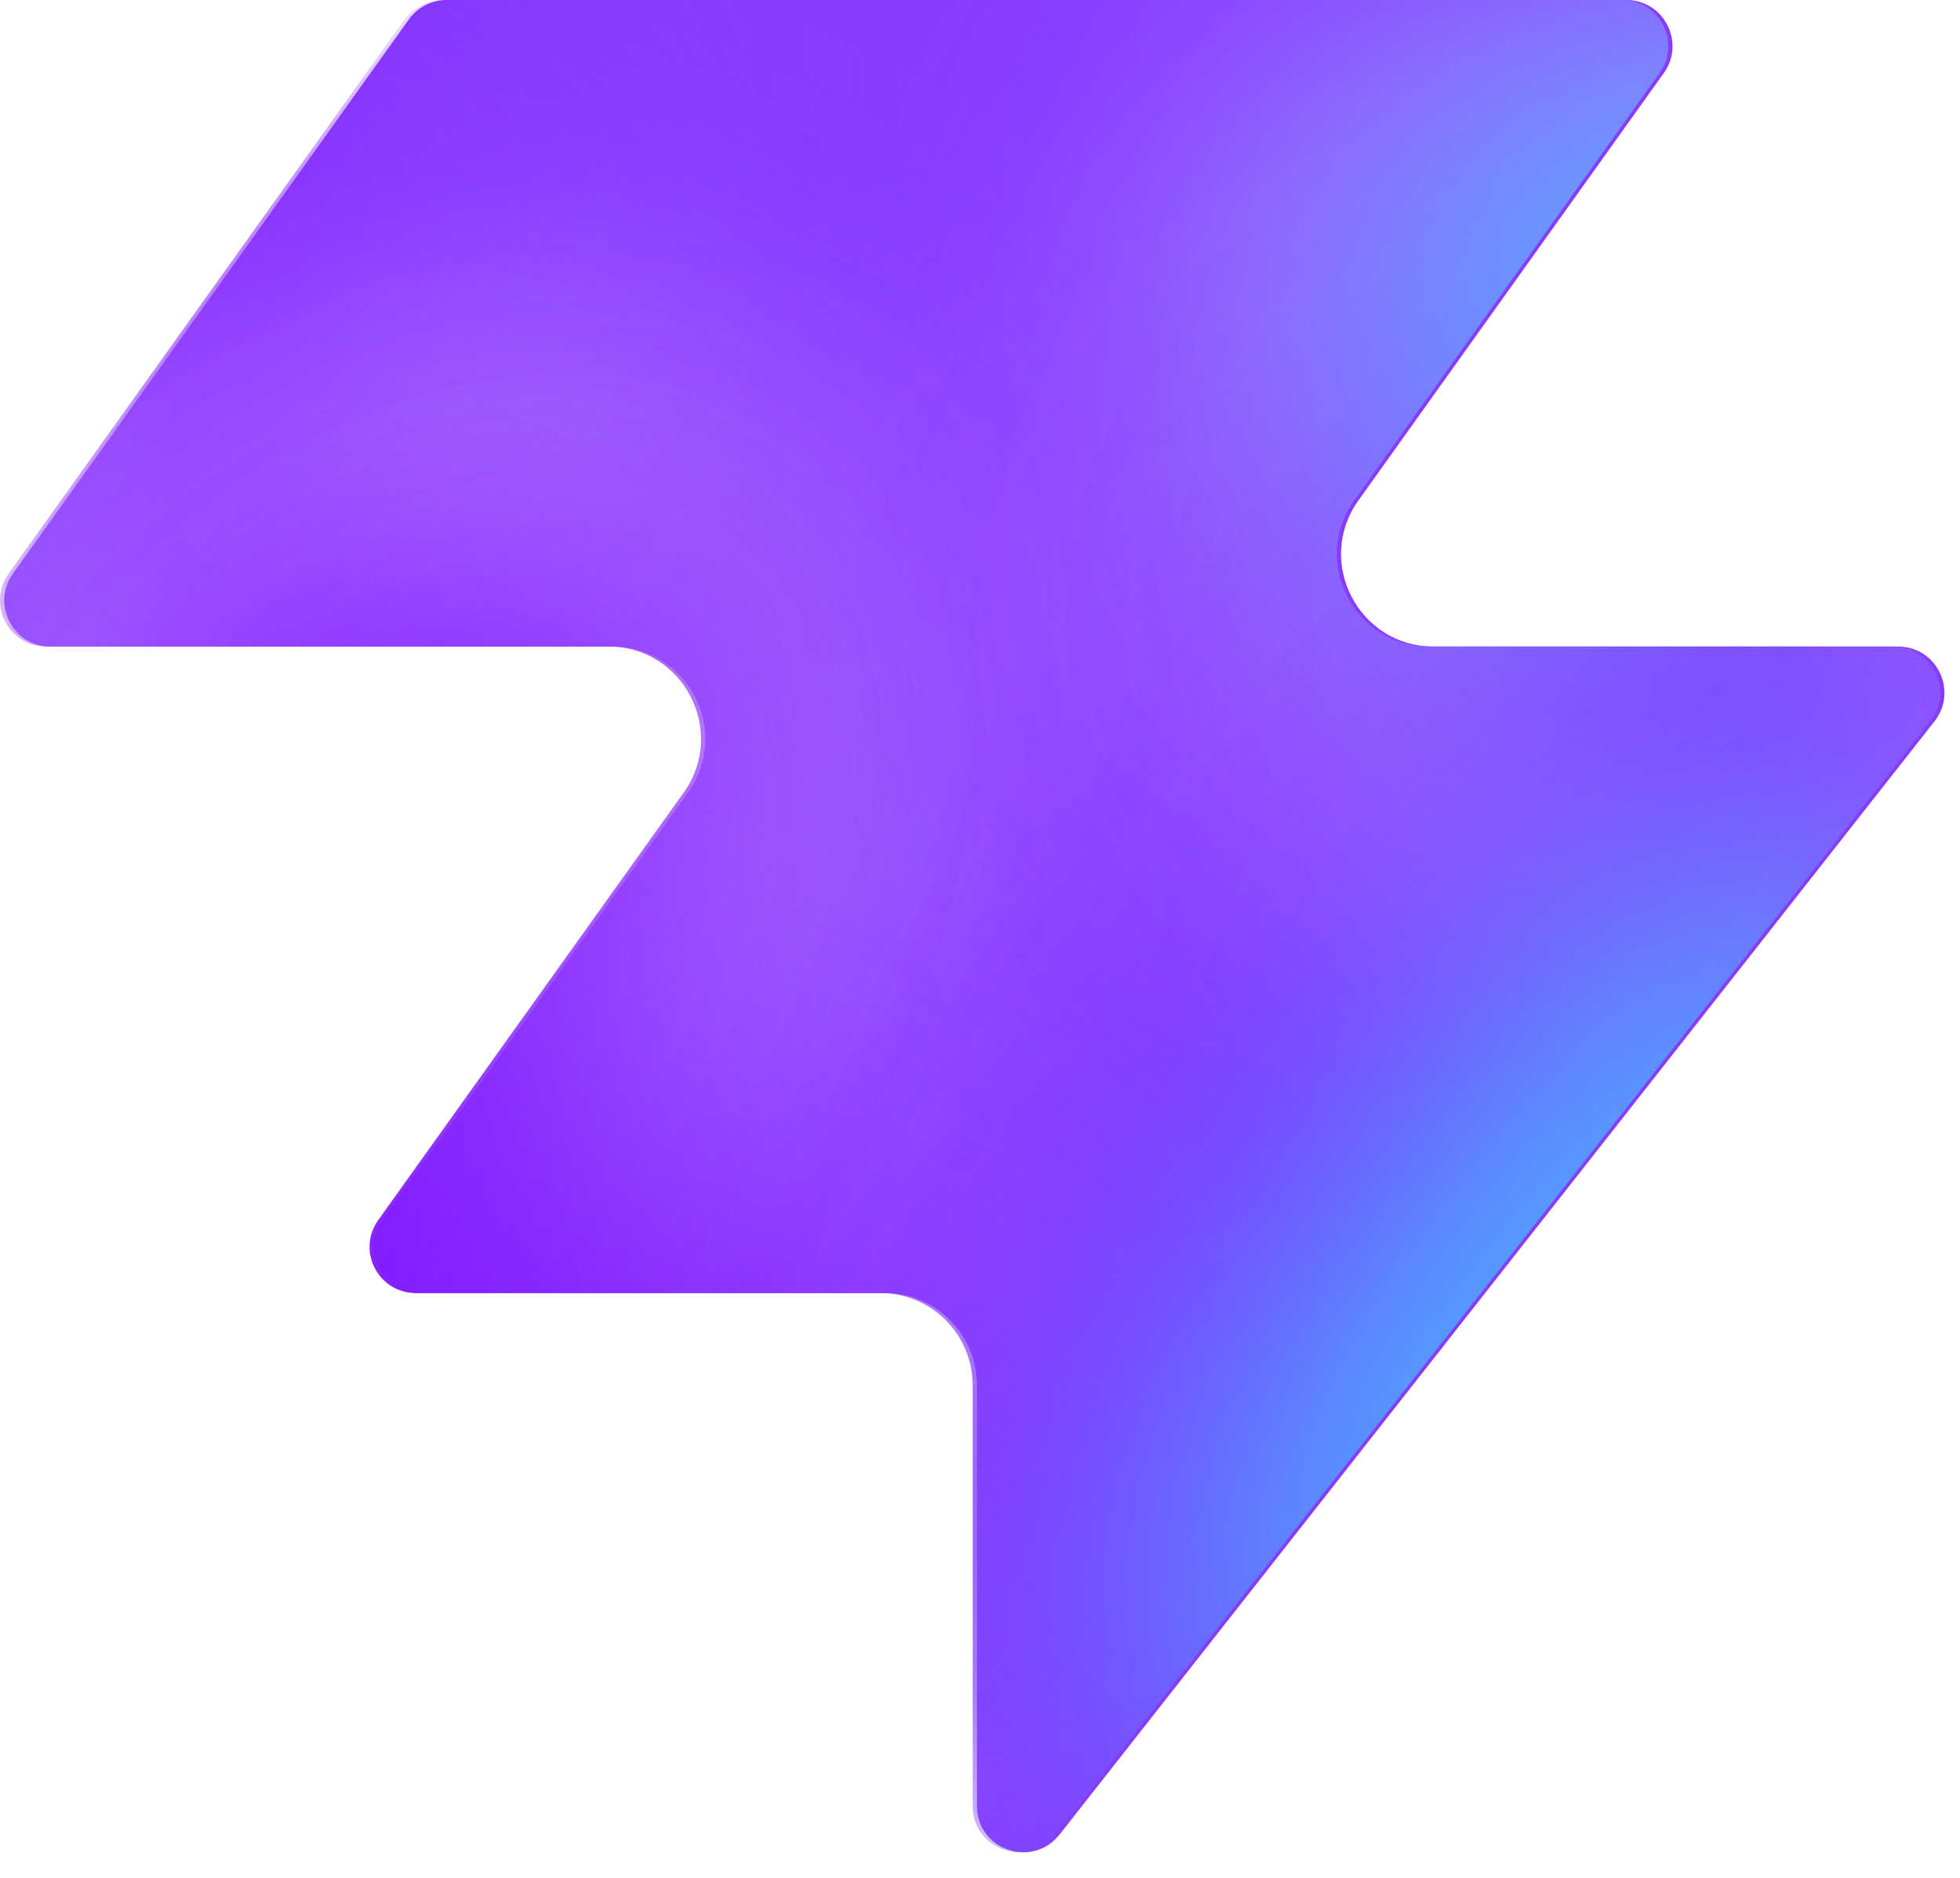
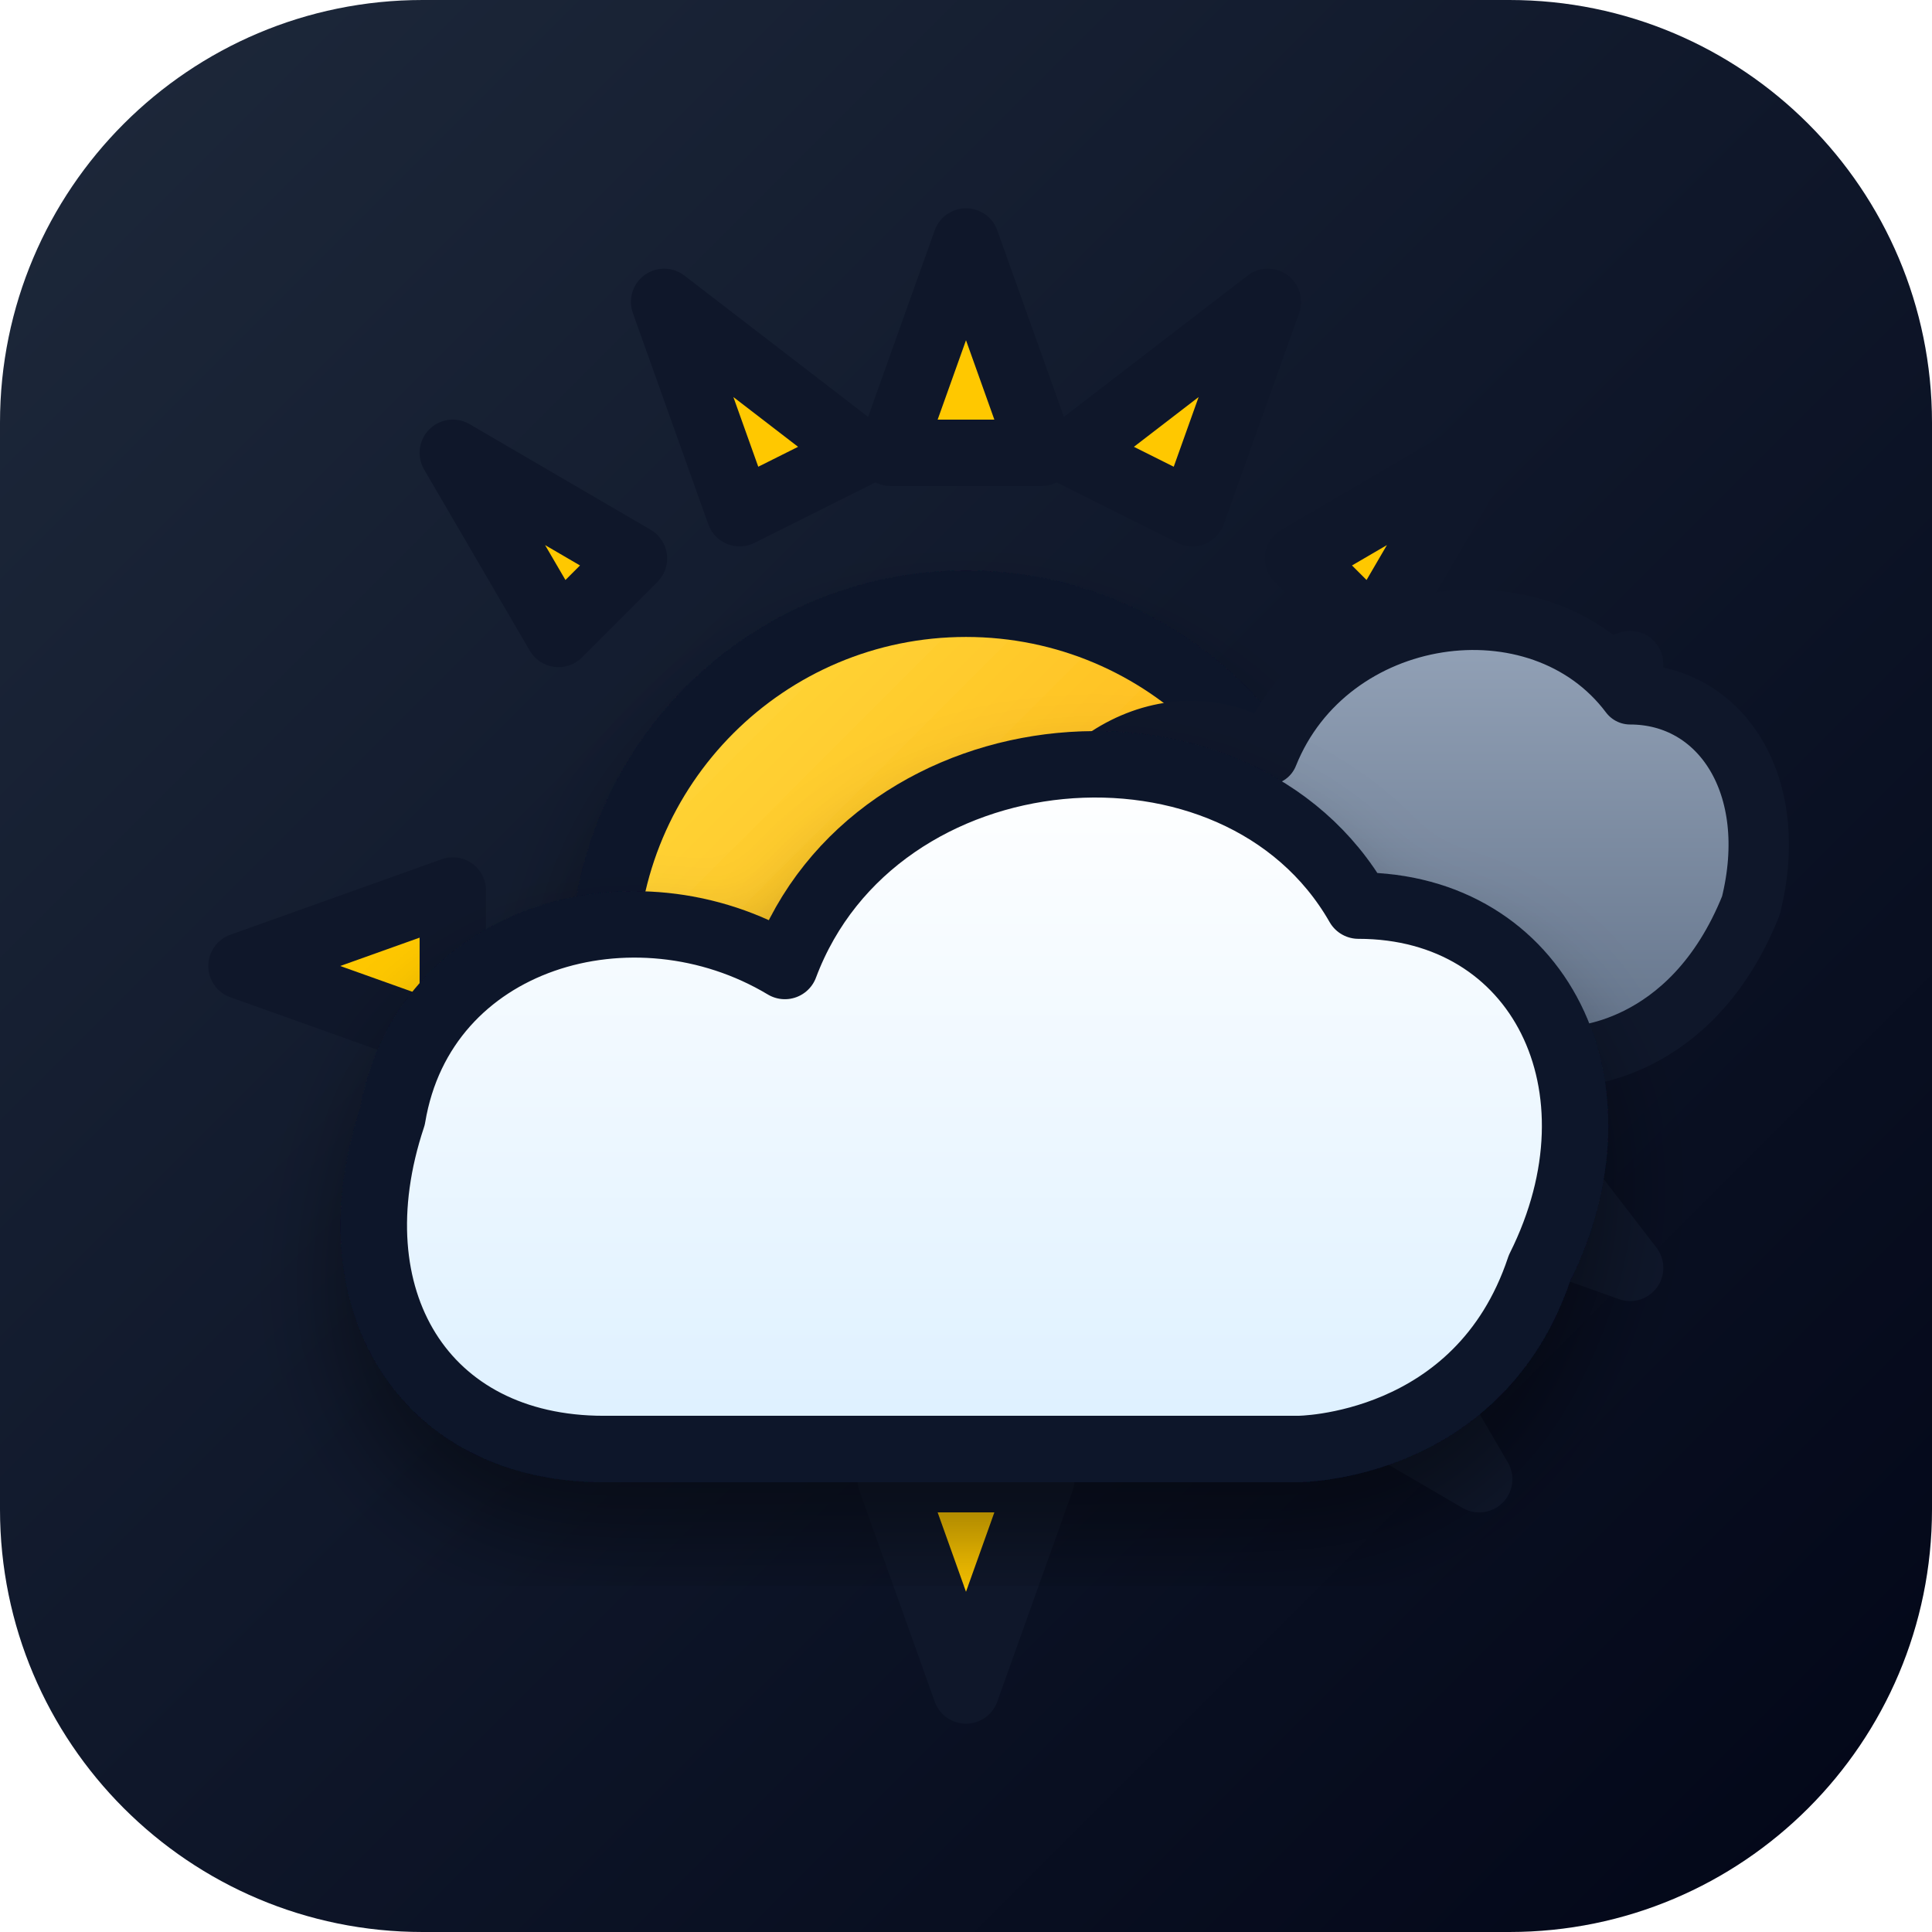
- <svg xmlns="http://www.w3.org/2000/svg" width="48" height="46" fill="none" viewBox="0 0 48 46">
-   <path fill="#863bff" d="M25.946 44.938c-.664.845-2.021.375-2.021-.698V33.937a2.26 2.26 0 0 0-2.262-2.262H10.287c-.92 0-1.456-1.04-.92-1.788l7.48-10.471c1.07-1.497 0-3.578-1.842-3.578H1.237c-.92 0-1.456-1.04-.92-1.788L10.013.474c.214-.297.556-.474.92-.474h28.894c.92 0 1.456 1.04.92 1.788l-7.48 10.471c-1.07 1.498 0 3.579 1.842 3.579h11.377c.943 0 1.473 1.088.89 1.83L25.947 44.94z" style="fill:#863bff;fill:color(display-p3 .525 .23 1);fill-opacity:1" />
-   <mask id="a" width="48" height="46" x="0" y="0" maskUnits="userSpaceOnUse" style="mask-type:alpha">
-     <path fill="#000" d="M25.842 44.938c-.664.844-2.021.375-2.021-.698V33.937a2.26 2.26 0 0 0-2.262-2.262H10.183c-.92 0-1.456-1.04-.92-1.788l7.48-10.471c1.07-1.498 0-3.579-1.842-3.579H1.133c-.92 0-1.456-1.04-.92-1.787L9.91.473c.214-.297.556-.474.92-.474h28.894c.92 0 1.456 1.04.92 1.788l-7.48 10.471c-1.07 1.498 0 3.578 1.842 3.578h11.377c.943 0 1.473 1.088.89 1.832L25.843 44.94z" style="fill:#000;fill-opacity:1" />
-   </mask>
-   <g mask="url(#a)">
-     <g filter="url(#b)">
-       <ellipse cx="5.508" cy="14.704" fill="#ede6ff" rx="5.508" ry="14.704" style="fill:#ede6ff;fill:color(display-p3 .927 .903 1);fill-opacity:1" transform="matrix(.00324 1 1 -.00324 -4.47 31.516)" />
-     </g>
-     <g filter="url(#c)">
-       <ellipse cx="10.399" cy="29.851" fill="#ede6ff" rx="10.399" ry="29.851" style="fill:#ede6ff;fill:color(display-p3 .927 .903 1);fill-opacity:1" transform="matrix(.00324 1 1 -.00324 -39.328 7.883)" />
-     </g>
-     <g filter="url(#d)">
-       <ellipse cx="5.508" cy="30.487" fill="#7e14ff" rx="5.508" ry="30.487" style="fill:#7e14ff;fill:color(display-p3 .492 .077 1);fill-opacity:1" transform="rotate(89.814 -25.913 -14.639)scale(1 -1)" />
-     </g>
-     <g filter="url(#e)">
-       <ellipse cx="5.508" cy="30.599" fill="#7e14ff" rx="5.508" ry="30.599" style="fill:#7e14ff;fill:color(display-p3 .492 .077 1);fill-opacity:1" transform="rotate(89.814 -32.644 -3.334)scale(1 -1)" />
-     </g>
-     <g filter="url(#f)">
-       <ellipse cx="5.508" cy="30.599" fill="#7e14ff" rx="5.508" ry="30.599" style="fill:#7e14ff;fill:color(display-p3 .492 .077 1);fill-opacity:1" transform="matrix(.00324 1 1 -.00324 -34.34 30.47)" />
-     </g>
-     <g filter="url(#g)">
-       <ellipse cx="14.072" cy="22.078" fill="#ede6ff" rx="14.072" ry="22.078" style="fill:#ede6ff;fill:color(display-p3 .927 .903 1);fill-opacity:1" transform="rotate(93.35 24.506 48.493)scale(-1 1)" />
-     </g>
-     <g filter="url(#h)">
-       <ellipse cx="3.47" cy="21.501" fill="#7e14ff" rx="3.47" ry="21.501" style="fill:#7e14ff;fill:color(display-p3 .492 .077 1);fill-opacity:1" transform="rotate(89.009 28.708 47.59)scale(-1 1)" />
-     </g>
-     <g filter="url(#i)">
-       <ellipse cx="3.47" cy="21.501" fill="#7e14ff" rx="3.47" ry="21.501" style="fill:#7e14ff;fill:color(display-p3 .492 .077 1);fill-opacity:1" transform="rotate(89.009 28.708 47.59)scale(-1 1)" />
-     </g>
-     <g filter="url(#j)">
-       <ellipse cx=".387" cy="8.972" fill="#7e14ff" rx="4.407" ry="29.108" style="fill:#7e14ff;fill:color(display-p3 .492 .077 1);fill-opacity:1" transform="rotate(39.51 .387 8.972)" />
-     </g>
-     <g filter="url(#k)">
-       <ellipse cx="47.523" cy="-6.092" fill="#7e14ff" rx="4.407" ry="29.108" style="fill:#7e14ff;fill:color(display-p3 .492 .077 1);fill-opacity:1" transform="rotate(37.892 47.523 -6.092)" />
-     </g>
-     <g filter="url(#l)">
-       <ellipse cx="41.412" cy="6.333" fill="#47bfff" rx="5.971" ry="9.665" style="fill:#47bfff;fill:color(display-p3 .28 .748 1);fill-opacity:1" transform="rotate(37.892 41.412 6.333)" />
-     </g>
-     <g filter="url(#m)">
-       <ellipse cx="-1.879" cy="38.332" fill="#7e14ff" rx="4.407" ry="29.108" style="fill:#7e14ff;fill:color(display-p3 .492 .077 1);fill-opacity:1" transform="rotate(37.892 -1.88 38.332)" />
-     </g>
-     <g filter="url(#n)">
-       <ellipse cx="-1.879" cy="38.332" fill="#7e14ff" rx="4.407" ry="29.108" style="fill:#7e14ff;fill:color(display-p3 .492 .077 1);fill-opacity:1" transform="rotate(37.892 -1.88 38.332)" />
-     </g>
-     <g filter="url(#o)">
-       <ellipse cx="35.651" cy="29.907" fill="#7e14ff" rx="4.407" ry="29.108" style="fill:#7e14ff;fill:color(display-p3 .492 .077 1);fill-opacity:1" transform="rotate(37.892 35.651 29.907)" />
-     </g>
-     <g filter="url(#p)">
-       <ellipse cx="38.418" cy="32.4" fill="#47bfff" rx="5.971" ry="15.297" style="fill:#47bfff;fill:color(display-p3 .28 .748 1);fill-opacity:1" transform="rotate(37.892 38.418 32.4)" />
-     </g>
-   </g>
+ <svg xmlns="http://www.w3.org/2000/svg" viewBox="0 0 64 64" width="100%" height="100%">
  <defs>
-     <filter id="b" width="60.045" height="41.654" x="-19.77" y="16.149" color-interpolation-filters="sRGB" filterUnits="userSpaceOnUse">
-       <feFlood flood-opacity="0" result="BackgroundImageFix" />
-       <feBlend in="SourceGraphic" in2="BackgroundImageFix" result="shape" />
-       <feGaussianBlur result="effect1_foregroundBlur_2002_17158" stdDeviation="7.659" />
-     </filter>
-     <filter id="c" width="90.34" height="51.437" x="-54.613" y="-7.533" color-interpolation-filters="sRGB" filterUnits="userSpaceOnUse">
-       <feFlood flood-opacity="0" result="BackgroundImageFix" />
-       <feBlend in="SourceGraphic" in2="BackgroundImageFix" result="shape" />
-       <feGaussianBlur result="effect1_foregroundBlur_2002_17158" stdDeviation="7.659" />
-     </filter>
-     <filter id="d" width="79.355" height="29.4" x="-49.64" y="2.03" color-interpolation-filters="sRGB" filterUnits="userSpaceOnUse">
-       <feFlood flood-opacity="0" result="BackgroundImageFix" />
-       <feBlend in="SourceGraphic" in2="BackgroundImageFix" result="shape" />
-       <feGaussianBlur result="effect1_foregroundBlur_2002_17158" stdDeviation="4.596" />
-     </filter>
-     <filter id="e" width="79.579" height="29.4" x="-45.045" y="20.029" color-interpolation-filters="sRGB" filterUnits="userSpaceOnUse">
-       <feFlood flood-opacity="0" result="BackgroundImageFix" />
-       <feBlend in="SourceGraphic" in2="BackgroundImageFix" result="shape" />
-       <feGaussianBlur result="effect1_foregroundBlur_2002_17158" stdDeviation="4.596" />
-     </filter>
-     <filter id="f" width="79.579" height="29.4" x="-43.513" y="21.178" color-interpolation-filters="sRGB" filterUnits="userSpaceOnUse">
-       <feFlood flood-opacity="0" result="BackgroundImageFix" />
-       <feBlend in="SourceGraphic" in2="BackgroundImageFix" result="shape" />
-       <feGaussianBlur result="effect1_foregroundBlur_2002_17158" stdDeviation="4.596" />
-     </filter>
-     <filter id="g" width="74.749" height="58.852" x="15.756" y="-17.901" color-interpolation-filters="sRGB" filterUnits="userSpaceOnUse">
-       <feFlood flood-opacity="0" result="BackgroundImageFix" />
-       <feBlend in="SourceGraphic" in2="BackgroundImageFix" result="shape" />
-       <feGaussianBlur result="effect1_foregroundBlur_2002_17158" stdDeviation="7.659" />
-     </filter>
-     <filter id="h" width="61.377" height="25.362" x="23.548" y="2.284" color-interpolation-filters="sRGB" filterUnits="userSpaceOnUse">
-       <feFlood flood-opacity="0" result="BackgroundImageFix" />
-       <feBlend in="SourceGraphic" in2="BackgroundImageFix" result="shape" />
-       <feGaussianBlur result="effect1_foregroundBlur_2002_17158" stdDeviation="4.596" />
-     </filter>
-     <filter id="i" width="61.377" height="25.362" x="23.548" y="2.284" color-interpolation-filters="sRGB" filterUnits="userSpaceOnUse">
-       <feFlood flood-opacity="0" result="BackgroundImageFix" />
-       <feBlend in="SourceGraphic" in2="BackgroundImageFix" result="shape" />
-       <feGaussianBlur result="effect1_foregroundBlur_2002_17158" stdDeviation="4.596" />
-     </filter>
-     <filter id="j" width="56.045" height="63.649" x="-27.636" y="-22.853" color-interpolation-filters="sRGB" filterUnits="userSpaceOnUse">
-       <feFlood flood-opacity="0" result="BackgroundImageFix" />
-       <feBlend in="SourceGraphic" in2="BackgroundImageFix" result="shape" />
-       <feGaussianBlur result="effect1_foregroundBlur_2002_17158" stdDeviation="4.596" />
-     </filter>
-     <filter id="k" width="54.814" height="64.646" x="20.116" y="-38.415" color-interpolation-filters="sRGB" filterUnits="userSpaceOnUse">
-       <feFlood flood-opacity="0" result="BackgroundImageFix" />
-       <feBlend in="SourceGraphic" in2="BackgroundImageFix" result="shape" />
-       <feGaussianBlur result="effect1_foregroundBlur_2002_17158" stdDeviation="4.596" />
-     </filter>
-     <filter id="l" width="33.541" height="35.313" x="24.641" y="-11.323" color-interpolation-filters="sRGB" filterUnits="userSpaceOnUse">
-       <feFlood flood-opacity="0" result="BackgroundImageFix" />
-       <feBlend in="SourceGraphic" in2="BackgroundImageFix" result="shape" />
-       <feGaussianBlur result="effect1_foregroundBlur_2002_17158" stdDeviation="4.596" />
-     </filter>
-     <filter id="m" width="54.814" height="64.646" x="-29.286" y="6.009" color-interpolation-filters="sRGB" filterUnits="userSpaceOnUse">
-       <feFlood flood-opacity="0" result="BackgroundImageFix" />
-       <feBlend in="SourceGraphic" in2="BackgroundImageFix" result="shape" />
-       <feGaussianBlur result="effect1_foregroundBlur_2002_17158" stdDeviation="4.596" />
-     </filter>
-     <filter id="n" width="54.814" height="64.646" x="-29.286" y="6.009" color-interpolation-filters="sRGB" filterUnits="userSpaceOnUse">
-       <feFlood flood-opacity="0" result="BackgroundImageFix" />
-       <feBlend in="SourceGraphic" in2="BackgroundImageFix" result="shape" />
-       <feGaussianBlur result="effect1_foregroundBlur_2002_17158" stdDeviation="4.596" />
-     </filter>
-     <filter id="o" width="54.814" height="64.646" x="8.244" y="-2.416" color-interpolation-filters="sRGB" filterUnits="userSpaceOnUse">
-       <feFlood flood-opacity="0" result="BackgroundImageFix" />
-       <feBlend in="SourceGraphic" in2="BackgroundImageFix" result="shape" />
-       <feGaussianBlur result="effect1_foregroundBlur_2002_17158" stdDeviation="4.596" />
-     </filter>
-     <filter id="p" width="39.409" height="43.623" x="18.713" y="10.588" color-interpolation-filters="sRGB" filterUnits="userSpaceOnUse">
-       <feFlood flood-opacity="0" result="BackgroundImageFix" />
-       <feBlend in="SourceGraphic" in2="BackgroundImageFix" result="shape" />
-       <feGaussianBlur result="effect1_foregroundBlur_2002_17158" stdDeviation="4.596" />
+     <linearGradient id="darkBgGrad" x1="0%" y1="0%" x2="100%" y2="100%">
+       <stop offset="0%" stop-color="#1e293b" />
+       <stop offset="50%" stop-color="#0f172a" />
+       <stop offset="100%" stop-color="#020617" />
+     </linearGradient>
+     <linearGradient id="sunGrad" x1="0%" y1="0%" x2="100%" y2="100%">
+       <stop offset="0%" stop-color="#FFDE40" />
+       <stop offset="100%" stop-color="#FF9E00" />
+     </linearGradient>
+     <linearGradient id="frontCloudGrad" x1="0%" y1="0%" x2="0%" y2="100%">
+       <stop offset="0%" stop-color="#FFFFFF" />
+       <stop offset="100%" stop-color="#DDF0FF" />
+     </linearGradient>
+     <linearGradient id="backCloudGrad" x1="0%" y1="0%" x2="0%" y2="100%">
+       <stop offset="0%" stop-color="#94A3B8" />
+       <stop offset="100%" stop-color="#64748B" />
+     </linearGradient>
+     <filter id="shadow" x="-20%" y="-20%" width="140%" height="140%">
+       <feDropShadow dx="0" dy="2" stdDeviation="1.5" flood-color="#000000" flood-opacity="0.4" />
    </filter>
  </defs>
+   <rect width="64" height="64" rx="14" fill="url(#darkBgGrad)" />
+   <g stroke="#0F172A" stroke-width="2.2" stroke-linecap="round" stroke-linejoin="round">
+     <polygon points="32,8 29.5,15 34.5,15" fill="#FFC800" />
+     <polygon points="32,56 29.5,49 34.5,49" fill="#FFC800" />
+     <polygon points="8,32 15,29.5 15,34.5" fill="#FFC800" />
+     <polygon points="56,32 49,29.5 49,34.5" fill="#FFC800" />
+     <polygon points="15,15 21,18.5 18.5,21" fill="#FFC800" />
+     <polygon points="49,15 43,18.5 45.5,21" fill="#FFC800" />
+     <polygon points="15,49 21,45.5 18.5,43" fill="#FFC800" />
+     <polygon points="49,49 43,45.5 45.5,43" fill="#FFC800" />
+     <polygon points="22,10 24.5,17 28.5,15" fill="#FFC800" />
+     <polygon points="42,10 39.5,17 35.5,15" fill="#FFC800" />
+     <polygon points="54,22 47,24.5 49,28.5" fill="#FFC800" />
+     <polygon points="54,42 47,39.5 49,35.5" fill="#FFC800" />
+     <circle cx="32" cy="32" r="12" fill="url(#sunGrad)" filter="url(#shadow)" />
+   </g>
+   <path d="M 38 35             C 35 35, 33 32, 34 29             C 35 25, 39 23, 42 25             C 44 20, 51 19, 54 23             C 57 23, 59 26, 58 30             C 56 35, 52 35, 52 35             Z" fill="url(#backCloudGrad)" stroke="#0F172A" stroke-width="2" stroke-linejoin="round" />
+   <path d="M 20 48             C 14 48, 11 43, 13 37             C 14 31, 21 29, 26 32             C 29 24, 41 23, 45 30             C 51 30, 54 36, 51 42             C 49 48, 43 48, 43 48             Z" fill="url(#frontCloudGrad)" stroke="#0F172A" stroke-width="2.2" stroke-linejoin="round" filter="url(#shadow)" />
</svg>
